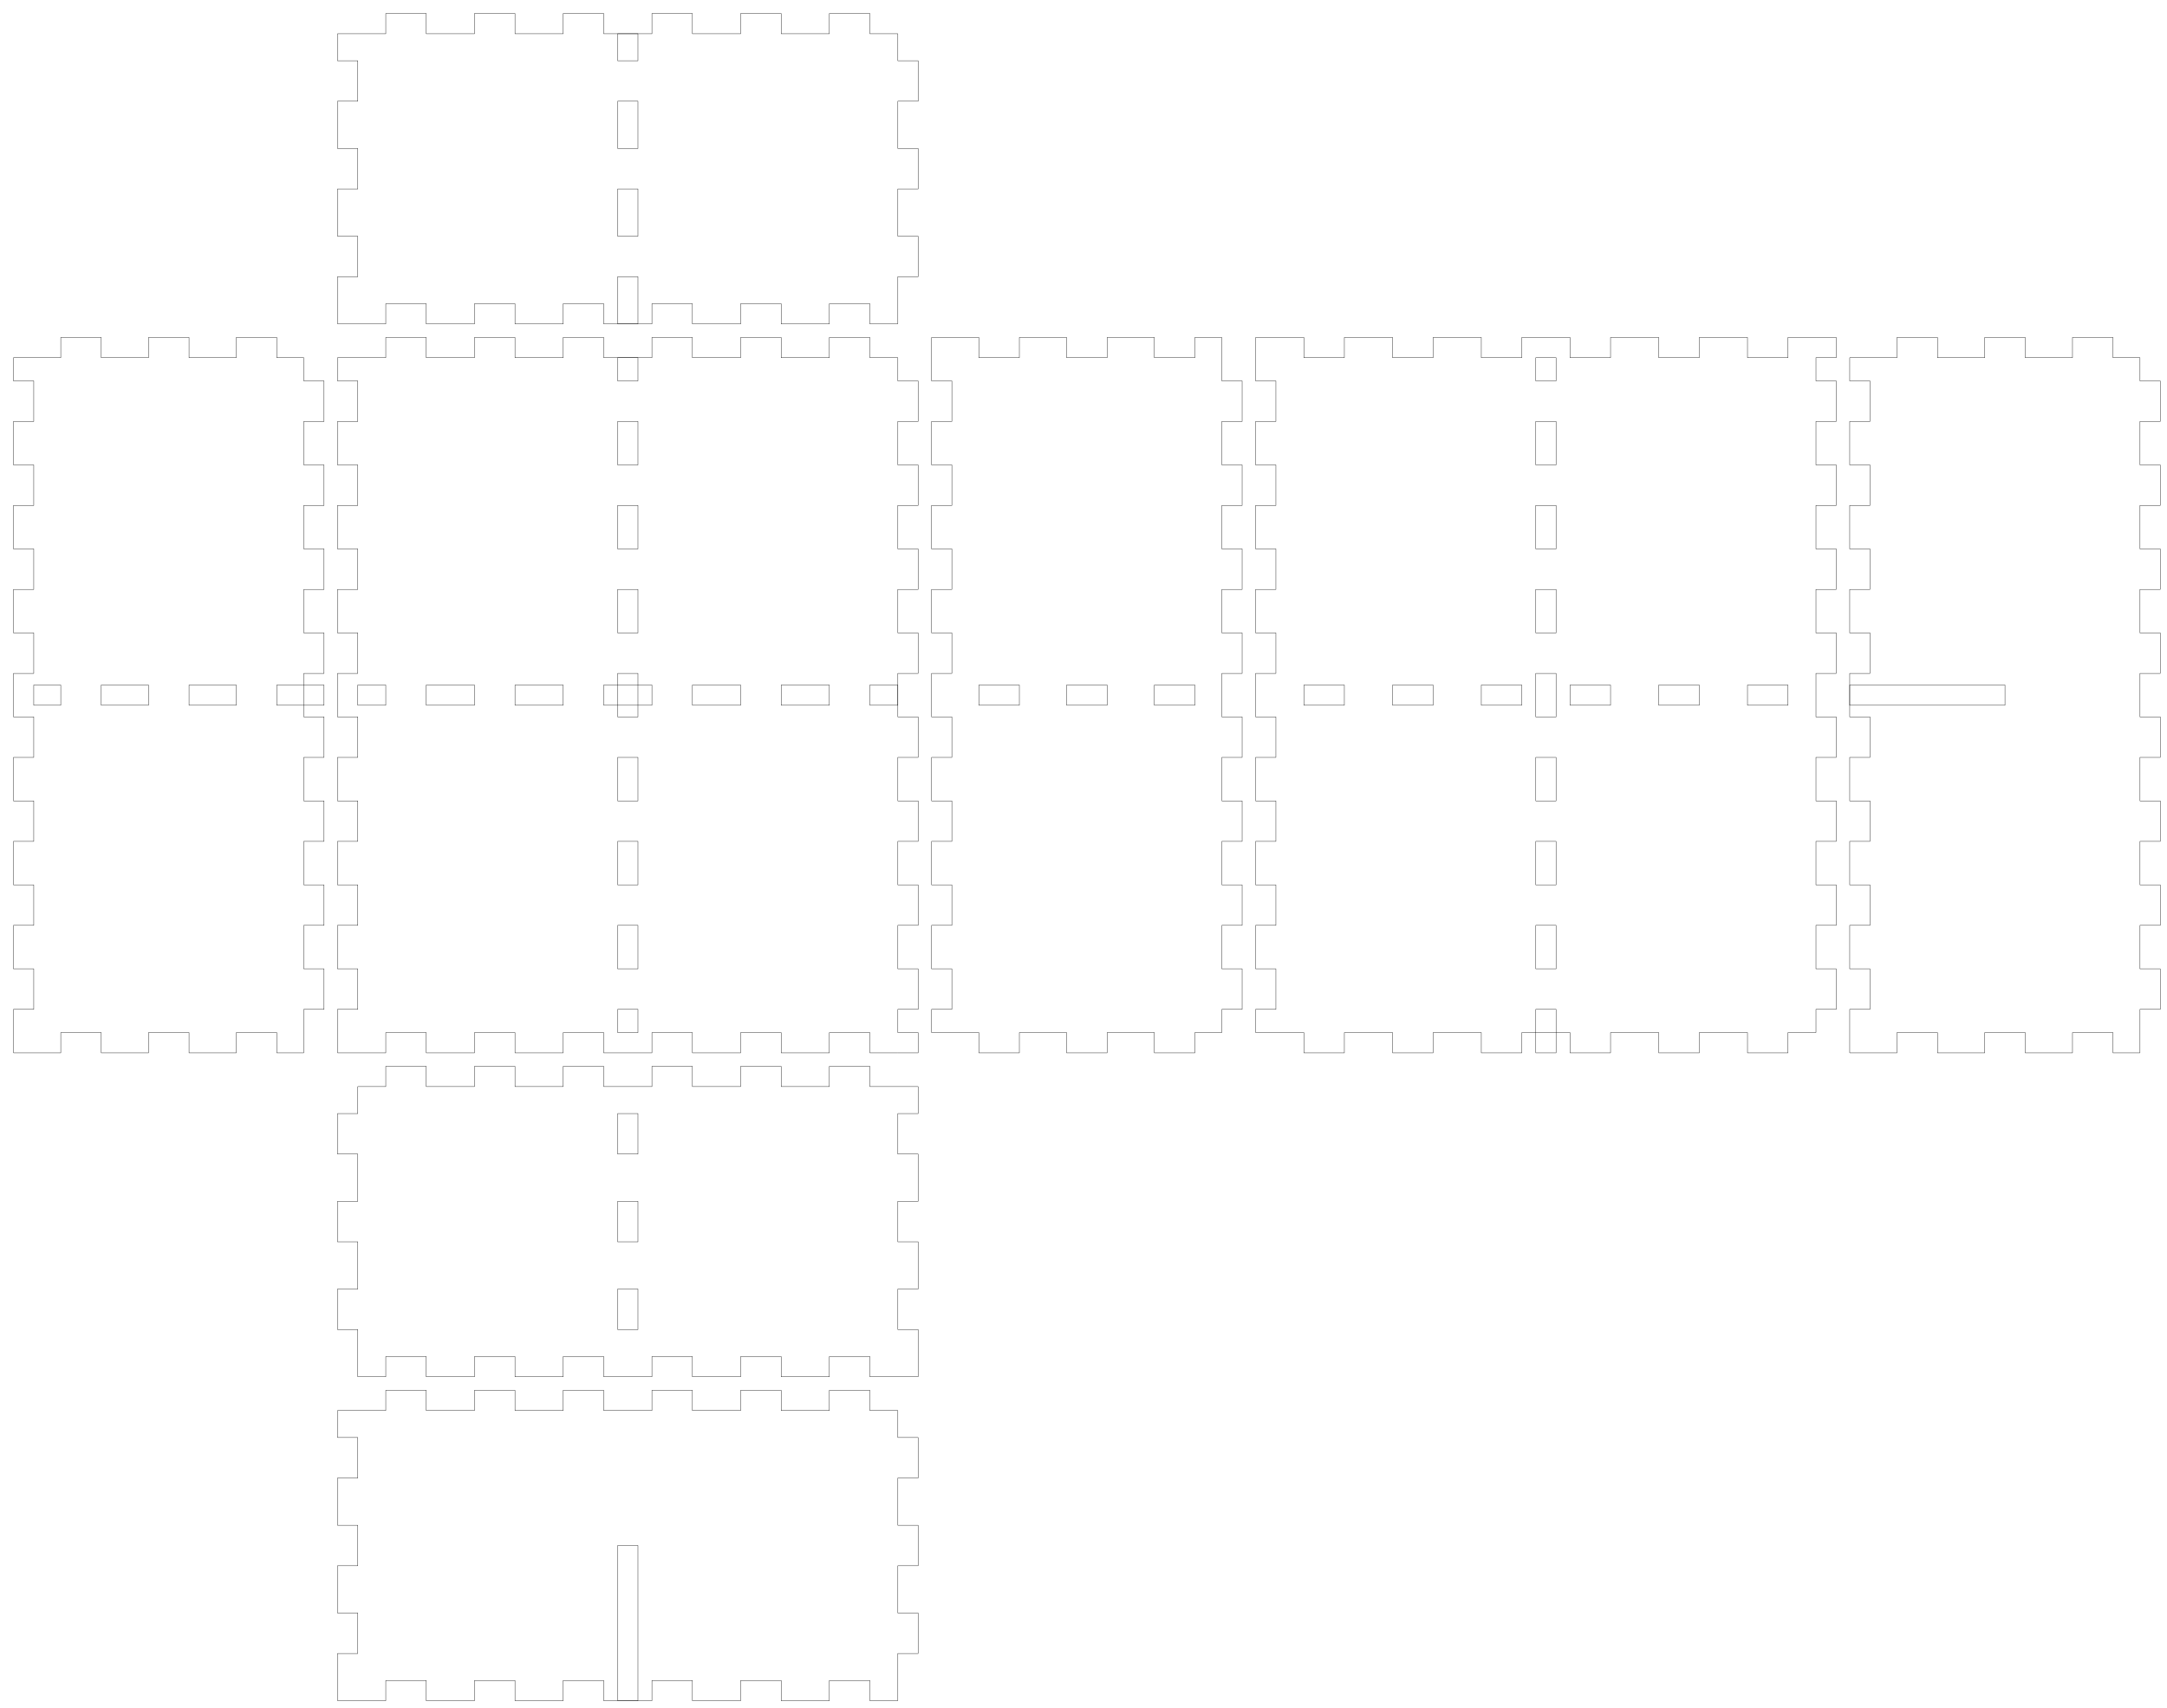
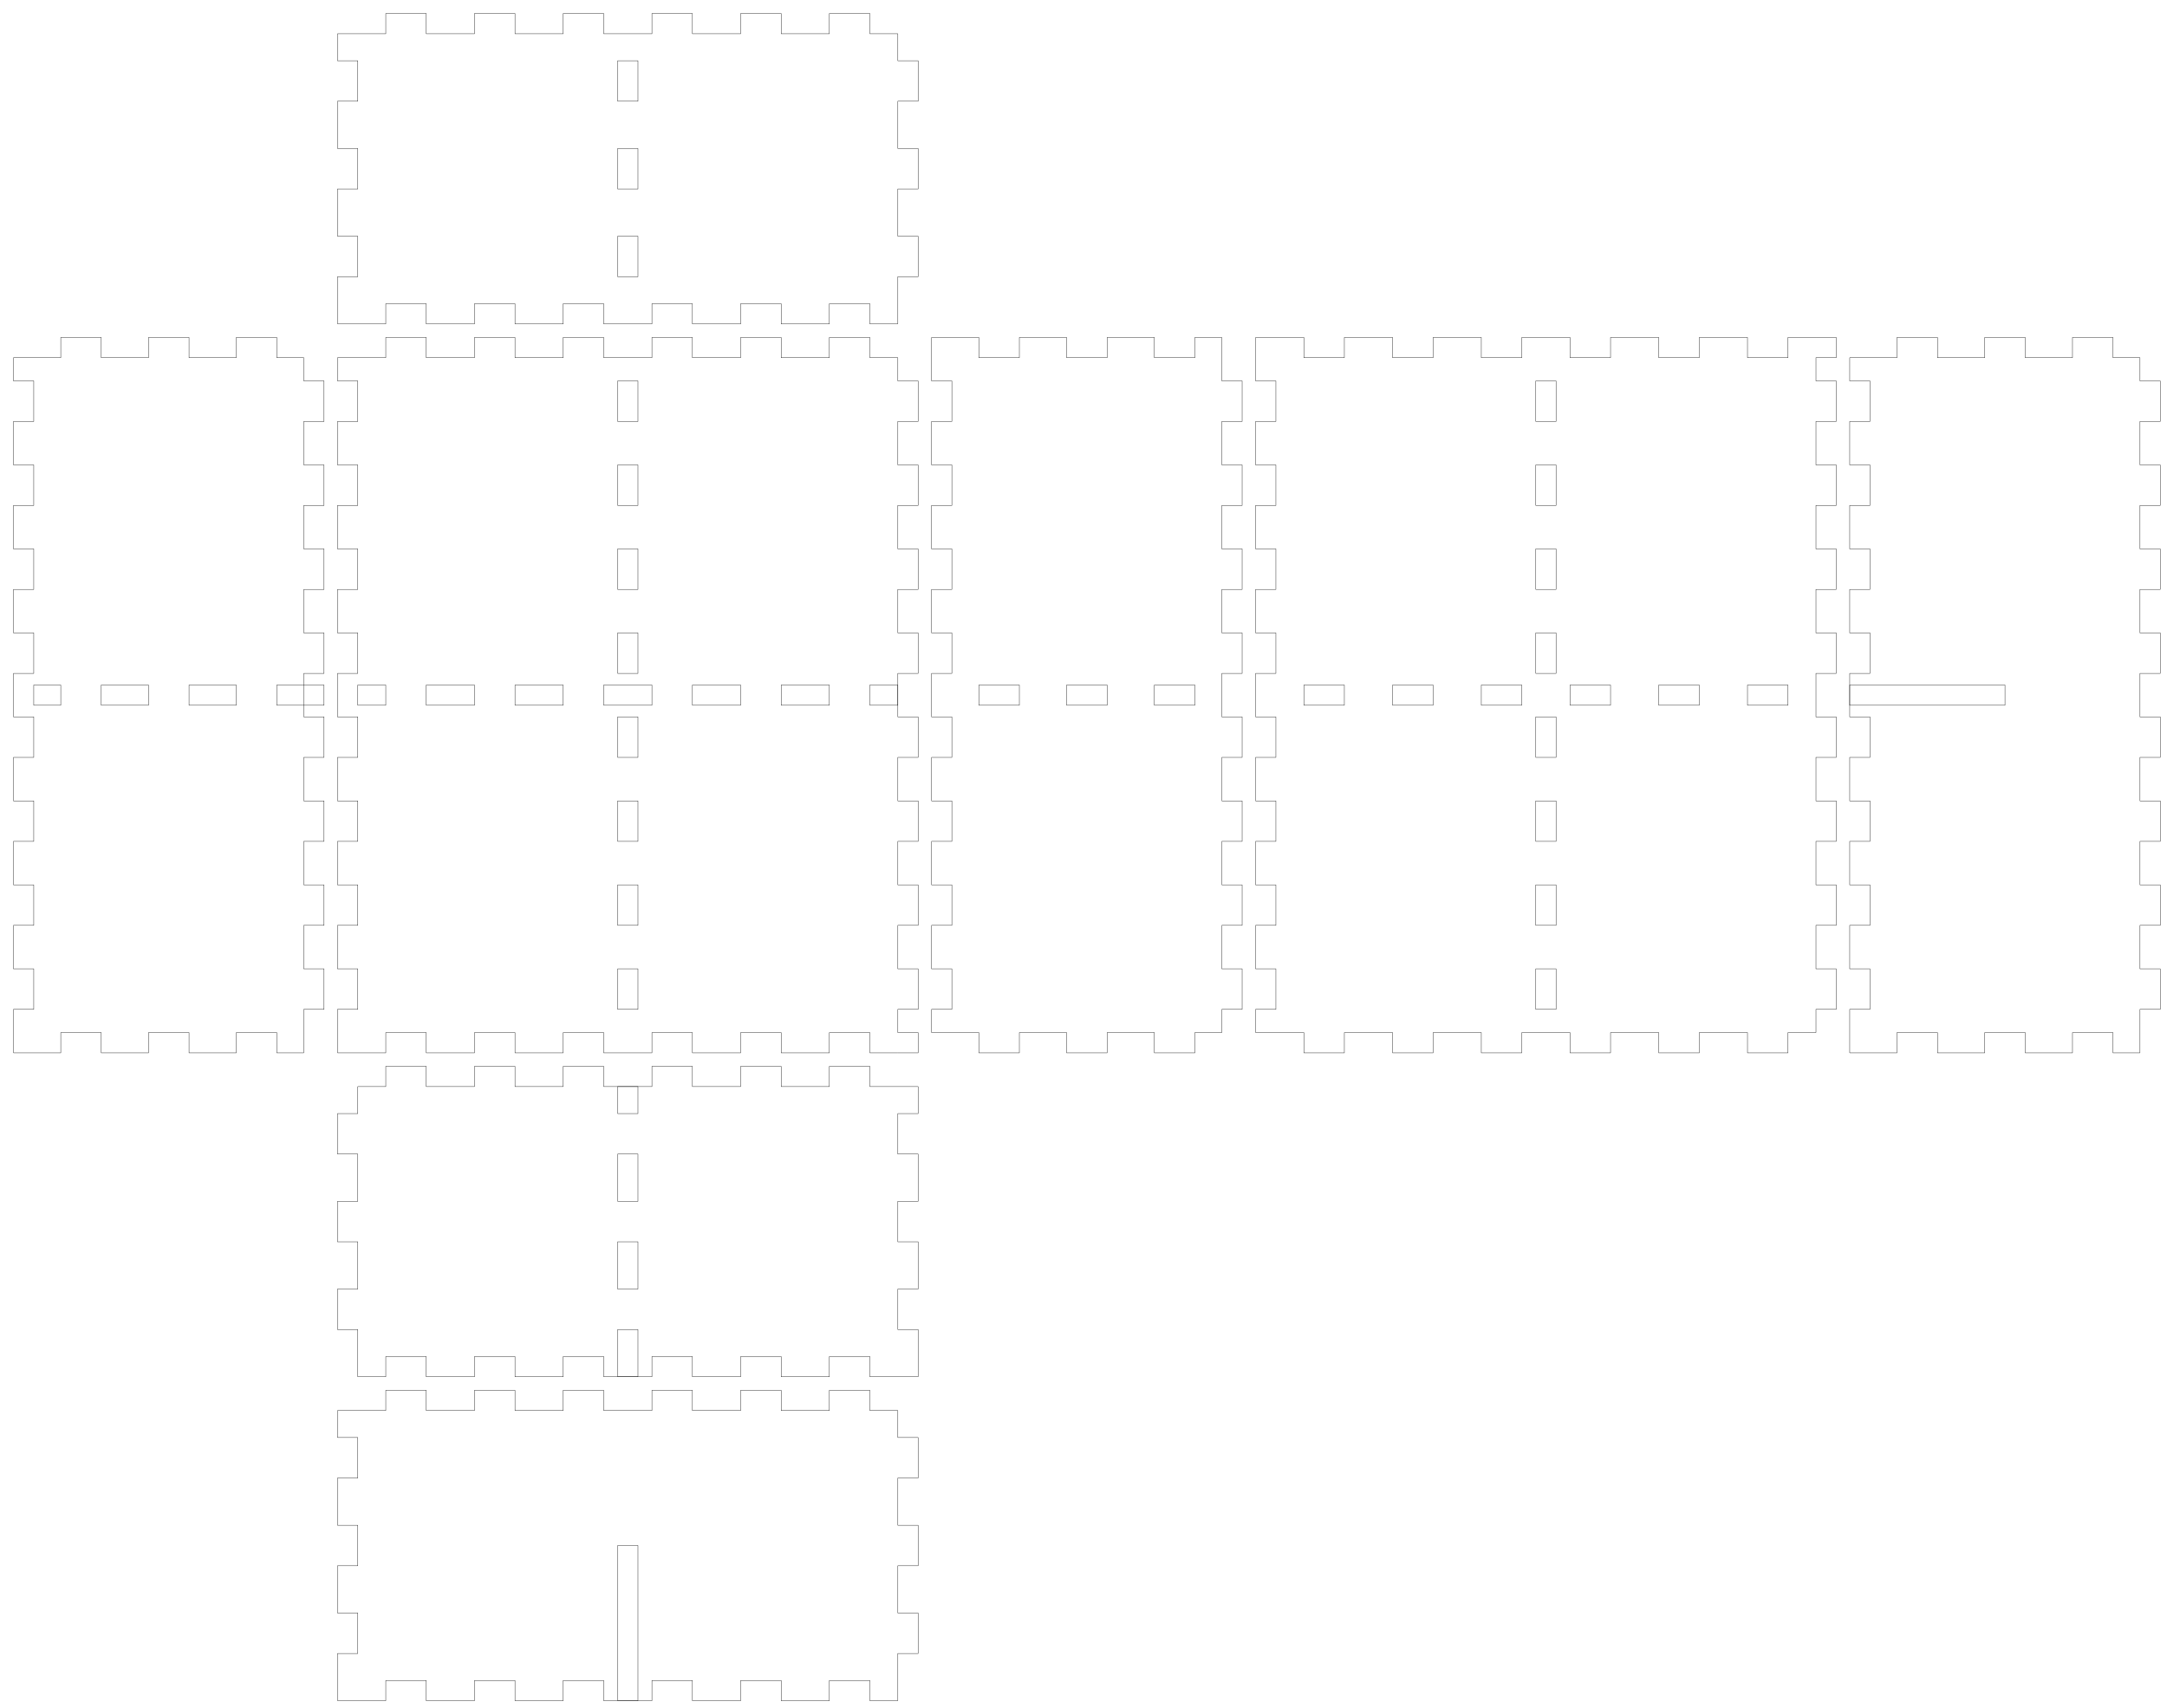
- <svg xmlns="http://www.w3.org/2000/svg" width="321mm" height="253mm" viewBox="0 0 321 253" version="1.1" id="svg5">
-   <defs id="defs2" />
-   <g id="layer1">
-     <g id="piece_001">
+ <svg xmlns="http://www.w3.org/2000/svg" width="321mm" height="253mm" viewBox="0 0 321 253" version="1.1">
+   <defs id="defaults" />
+   <g id="tabbedbox">
+     <g id="back">
      <path id="side_001" style="fill:none;stroke:#000000;stroke-width:0.051" d="M 53 161 L 57.143 161 L 57.143 158 L 63.143 158 L 63.143 161 L 70.286 161 L 70.286 158 L 76.286 158 L 76.286 161 L 83.429 161 L 83.429 158 L 89.429 158 L 89.429 161 L 96.571 161 L 96.571 158 L 102.571 158 L 102.571 161 L 109.714 161 L 109.714 158 L 115.714 158 L 115.714 161 L 122.857 161 L 122.857 158 L 128.857 158 L 128.857 161 L 136 161" />
      <path id="side_002" style="fill:none;stroke:#000000;stroke-width:0.051" d="M 136 161 L 136 165 L 133 165 L 133 171 L 136 171 L 136 178 L 133 178 L 133 184 L 136 184 L 136 191 L 133 191 L 133 197 L 136 197 L 136 204" />
-       <path id="hole_001" style="fill:none;stroke:#000000;stroke-width:0.051" d="M 94.5 165 L 94.5 171 L 91.5 171 L 91.5 165 L 94.5 165 Z" />
-       <path id="hole_002" style="fill:none;stroke:#000000;stroke-width:0.051" d="M 94.5 178 L 94.5 184 L 91.5 184 L 91.5 178 L 94.5 178 Z" />
-       <path id="hole_003" style="fill:none;stroke:#000000;stroke-width:0.051" d="M 94.5 191 L 94.5 197 L 91.5 197 L 91.5 191 L 94.5 191 Z" />
+       <path id="hole" style="fill:none;stroke:#000000;stroke-width:0.051" d="M 94.5 161 L 94.5 165 L 91.5 165 L 91.5 161 L 94.5 161 Z" />
+       <path id="hole_001" style="fill:none;stroke:#000000;stroke-width:0.051" d="M 94.5 171 L 94.5 178 L 91.5 178 L 91.5 171 L 94.5 171 Z" />
+       <path id="hole_002" style="fill:none;stroke:#000000;stroke-width:0.051" d="M 94.5 184 L 94.5 191 L 91.5 191 L 91.5 184 L 94.5 184 Z" />
+       <path id="hole_003" style="fill:none;stroke:#000000;stroke-width:0.051" d="M 94.5 197 L 94.5 204 L 91.5 204 L 91.5 197 L 94.5 197 Z" />
      <path id="side_003" style="fill:none;stroke:#000000;stroke-width:0.051" d="M 136 204 L 128.857 204 L 128.857 201 L 122.857 201 L 122.857 204 L 115.714 204 L 115.714 201 L 109.714 201 L 109.714 204 L 102.571 204 L 102.571 201 L 96.571 201 L 96.571 204 L 89.429 204 L 89.429 201 L 83.429 201 L 83.429 204 L 76.286 204 L 76.286 201 L 70.286 201 L 70.286 204 L 63.143 204 L 63.143 201 L 57.143 201 L 57.143 204 L 53 204" />
      <path id="side_004" style="fill:none;stroke:#000000;stroke-width:0.051" d="M 53 204 L 53 197 L 50 197 L 50 191 L 53 191 L 53 184 L 50 184 L 50 178 L 53 178 L 53 171 L 50 171 L 50 165 L 53 165 L 53 161" />
    </g>
-     <g id="xdivider_001">
+     <g id="xdivider">
      <path id="side_005" style="fill:none;stroke:#000000;stroke-width:0.051" d="M 50 209 L 57.143 209 L 57.143 206 L 63.143 206 L 63.143 209 L 70.286 209 L 70.286 206 L 76.286 206 L 76.286 209 L 83.429 209 L 83.429 206 L 89.429 206 L 89.429 209 L 96.571 209 L 96.571 206 L 102.571 206 L 102.571 209 L 109.714 209 L 109.714 206 L 115.714 206 L 115.714 209 L 122.857 209 L 122.857 206 L 128.857 206 L 128.857 209 L 133 209" />
      <path id="side_006" style="fill:none;stroke:#000000;stroke-width:0.051" d="M 133 209 L 133 213 L 136 213 L 136 219 L 133 219 L 133 226 L 136 226 L 136 232 L 133 232 L 133 239 L 136 239 L 136 245 L 133 245 L 133 252" />
      <path id="side_007" style="fill:none;stroke:#000000;stroke-width:0.051" d="M 133 252 L 128.857 252 L 128.857 249 L 122.857 249 L 122.857 252 L 115.714 252 L 115.714 249 L 109.714 249 L 109.714 252 L 102.571 252 L 102.571 249 L 96.571 249 L 96.571 252 L 89.429 252 L 89.429 249 L 83.429 249 L 83.429 252 L 76.286 252 L 76.286 249 L 70.286 249 L 70.286 252 L 63.143 252 L 63.143 249 L 57.143 249 L 57.143 252 L 50 252" />
      <path id="side_008" style="fill:none;stroke:#000000;stroke-width:0.051" d="M 50 252 L 50 245 L 53 245 L 53 239 L 50 239 L 50 232 L 53 232 L 53 226 L 50 226 L 50 219 L 53 219 L 53 213 L 50 213 L 50 209" />
-       <path id="slot_001" style="fill:none;stroke:#000000;stroke-width:0.051" d="M 91.5 252 L 91.5 229 L 94.5 229 L 94.5 252 L 91.5 252 Z" />
+       <path id="slot" style="fill:none;stroke:#000000;stroke-width:0.051" d="M 91.5 252 L 91.5 229 L 94.5 229 L 94.5 252 L 91.5 252 Z" />
    </g>
-     <g id="piece_002">
+     <g id="left">
      <path id="side_009" style="fill:none;stroke:#000000;stroke-width:0.051" d="M 2 53 L 9 53 L 9 50 L 15 50 L 15 53 L 22 53 L 22 50 L 28 50 L 28 53 L 35 53 L 35 50 L 41 50 L 41 53 L 45 53" />
      <path id="hole_004" style="fill:none;stroke:#000000;stroke-width:0.051" d="M 5 101.5 L 9 101.5 L 9 104.5 L 5 104.5 L 5 101.5 Z" />
      <path id="hole_005" style="fill:none;stroke:#000000;stroke-width:0.051" d="M 15 101.5 L 22 101.5 L 22 104.5 L 15 104.5 L 15 101.5 Z" />
      <path id="hole_006" style="fill:none;stroke:#000000;stroke-width:0.051" d="M 28 101.5 L 35 101.5 L 35 104.5 L 28 104.5 L 28 101.5 Z" />
      <path id="hole_007" style="fill:none;stroke:#000000;stroke-width:0.051" d="M 41 101.5 L 48 101.5 L 48 104.5 L 41 104.5 L 41 101.5 Z" />
      <path id="side_010" style="fill:none;stroke:#000000;stroke-width:0.051" d="M 45 53 L 45 56.444 L 48 56.444 L 48 62.444 L 45 62.444 L 45 68.889 L 48 68.889 L 48 74.889 L 45 74.889 L 45 81.333 L 48 81.333 L 48 87.333 L 45 87.333 L 45 93.778 L 48 93.778 L 48 99.778 L 45 99.778 L 45 106.222 L 48 106.222 L 48 112.222 L 45 112.222 L 45 118.667 L 48 118.667 L 48 124.667 L 45 124.667 L 45 131.111 L 48 131.111 L 48 137.111 L 45 137.111 L 45 143.556 L 48 143.556 L 48 149.556 L 45 149.556 L 45 156" />
      <path id="side_011" style="fill:none;stroke:#000000;stroke-width:0.051" d="M 45 156 L 41 156 L 41 153 L 35 153 L 35 156 L 28 156 L 28 153 L 22 153 L 22 156 L 15 156 L 15 153 L 9 153 L 9 156 L 2 156" />
      <path id="side_012" style="fill:none;stroke:#000000;stroke-width:0.051" d="M 2 156 L 2 149.556 L 5 149.556 L 5 143.556 L 2 143.556 L 2 137.111 L 5 137.111 L 5 131.111 L 2 131.111 L 2 124.667 L 5 124.667 L 5 118.667 L 2 118.667 L 2 112.222 L 5 112.222 L 5 106.222 L 2 106.222 L 2 99.778 L 5 99.778 L 5 93.778 L 2 93.778 L 2 87.333 L 5 87.333 L 5 81.333 L 2 81.333 L 2 74.889 L 5 74.889 L 5 68.889 L 2 68.889 L 2 62.444 L 5 62.444 L 5 56.444 L 2 56.444 L 2 53" />
    </g>
-     <g id="ydivider_001">
+     <g id="ydivider">
      <path id="side_013" style="fill:none;stroke:#000000;stroke-width:0.051" d="M 274 53 L 281 53 L 281 50 L 287 50 L 287 53 L 294 53 L 294 50 L 300 50 L 300 53 L 307 53 L 307 50 L 313 50 L 313 53 L 317 53" />
-       <path id="slot_002" style="fill:none;stroke:#000000;stroke-width:0.051" d="M 274 101.5 L 297 101.5 L 297 104.5 L 274 104.5 L 274 101.5 Z" />
+       <path id="slot_001" style="fill:none;stroke:#000000;stroke-width:0.051" d="M 274 101.5 L 297 101.5 L 297 104.5 L 274 104.5 L 274 101.5 Z" />
      <path id="side_014" style="fill:none;stroke:#000000;stroke-width:0.051" d="M 317 53 L 317 56.444 L 320 56.444 L 320 62.444 L 317 62.444 L 317 68.889 L 320 68.889 L 320 74.889 L 317 74.889 L 317 81.333 L 320 81.333 L 320 87.333 L 317 87.333 L 317 93.778 L 320 93.778 L 320 99.778 L 317 99.778 L 317 106.222 L 320 106.222 L 320 112.222 L 317 112.222 L 317 118.667 L 320 118.667 L 320 124.667 L 317 124.667 L 317 131.111 L 320 131.111 L 320 137.111 L 317 137.111 L 317 143.556 L 320 143.556 L 320 149.556 L 317 149.556 L 317 156" />
      <path id="side_015" style="fill:none;stroke:#000000;stroke-width:0.051" d="M 317 156 L 313 156 L 313 153 L 307 153 L 307 156 L 300 156 L 300 153 L 294 153 L 294 156 L 287 156 L 287 153 L 281 153 L 281 156 L 274 156" />
      <path id="side_016" style="fill:none;stroke:#000000;stroke-width:0.051" d="M 274 156 L 274 149.556 L 277 149.556 L 277 143.556 L 274 143.556 L 274 137.111 L 277 137.111 L 277 131.111 L 274 131.111 L 274 124.667 L 277 124.667 L 277 118.667 L 274 118.667 L 274 112.222 L 277 112.222 L 277 106.222 L 274 106.222 L 274 99.778 L 277 99.778 L 277 93.778 L 274 93.778 L 274 87.333 L 277 87.333 L 277 81.333 L 274 81.333 L 274 74.889 L 277 74.889 L 277 68.889 L 274 68.889 L 274 62.444 L 277 62.444 L 277 56.444 L 274 56.444 L 274 53" />
    </g>
-     <g id="piece_003">
+     <g id="bottom">
      <path id="side_017" style="fill:none;stroke:#000000;stroke-width:0.051" d="M 50 53 L 57.143 53 L 57.143 50 L 63.143 50 L 63.143 53 L 70.286 53 L 70.286 50 L 76.286 50 L 76.286 53 L 83.429 53 L 83.429 50 L 89.429 50 L 89.429 53 L 96.571 53 L 96.571 50 L 102.571 50 L 102.571 53 L 109.714 53 L 109.714 50 L 115.714 50 L 115.714 53 L 122.857 53 L 122.857 50 L 128.857 50 L 128.857 53 L 133 53" />
      <path id="hole_008" style="fill:none;stroke:#000000;stroke-width:0.051" d="M 53 101.5 L 57.143 101.5 L 57.143 104.5 L 53 104.5 L 53 101.5 Z" />
      <path id="hole_009" style="fill:none;stroke:#000000;stroke-width:0.051" d="M 63.143 101.5 L 70.286 101.5 L 70.286 104.5 L 63.143 104.5 L 63.143 101.5 Z" />
      <path id="hole_010" style="fill:none;stroke:#000000;stroke-width:0.051" d="M 76.286 101.5 L 83.429 101.5 L 83.429 104.5 L 76.286 104.5 L 76.286 101.5 Z" />
      <path id="hole_011" style="fill:none;stroke:#000000;stroke-width:0.051" d="M 89.429 101.5 L 96.571 101.5 L 96.571 104.5 L 89.429 104.5 L 89.429 101.5 Z" />
      <path id="hole_012" style="fill:none;stroke:#000000;stroke-width:0.051" d="M 102.571 101.5 L 109.714 101.5 L 109.714 104.5 L 102.571 104.5 L 102.571 101.5 Z" />
      <path id="hole_013" style="fill:none;stroke:#000000;stroke-width:0.051" d="M 115.714 101.5 L 122.857 101.5 L 122.857 104.5 L 115.714 104.5 L 115.714 101.5 Z" />
      <path id="hole_014" style="fill:none;stroke:#000000;stroke-width:0.051" d="M 128.857 101.5 L 133 101.5 L 133 104.5 L 128.857 104.5 L 128.857 101.5 Z" />
      <path id="side_018" style="fill:none;stroke:#000000;stroke-width:0.051" d="M 133 53 L 133 56.444 L 136 56.444 L 136 62.444 L 133 62.444 L 133 68.889 L 136 68.889 L 136 74.889 L 133 74.889 L 133 81.333 L 136 81.333 L 136 87.333 L 133 87.333 L 133 93.778 L 136 93.778 L 136 99.778 L 133 99.778 L 133 106.222 L 136 106.222 L 136 112.222 L 133 112.222 L 133 118.667 L 136 118.667 L 136 124.667 L 133 124.667 L 133 131.111 L 136 131.111 L 136 137.111 L 133 137.111 L 133 143.556 L 136 143.556 L 136 149.556 L 133 149.556 L 133 153 L 136 153 L 136 156 L 133 156" />
-       <path id="hole_015" style="fill:none;stroke:#000000;stroke-width:0.051" d="M 94.5 53 L 94.5 56.444 L 91.5 56.444 L 91.5 53 L 94.5 53 Z" />
-       <path id="hole_016" style="fill:none;stroke:#000000;stroke-width:0.051" d="M 94.5 62.444 L 94.5 68.889 L 91.5 68.889 L 91.5 62.444 L 94.5 62.444 Z" />
-       <path id="hole_017" style="fill:none;stroke:#000000;stroke-width:0.051" d="M 94.5 74.889 L 94.5 81.333 L 91.5 81.333 L 91.5 74.889 L 94.5 74.889 Z" />
-       <path id="hole_018" style="fill:none;stroke:#000000;stroke-width:0.051" d="M 94.5 87.333 L 94.5 93.778 L 91.5 93.778 L 91.5 87.333 L 94.5 87.333 Z" />
-       <path id="hole_019" style="fill:none;stroke:#000000;stroke-width:0.051" d="M 94.5 99.778 L 94.5 106.222 L 91.5 106.222 L 91.5 99.778 L 94.5 99.778 Z" />
-       <path id="hole_020" style="fill:none;stroke:#000000;stroke-width:0.051" d="M 94.5 112.222 L 94.5 118.667 L 91.5 118.667 L 91.5 112.222 L 94.5 112.222 Z" />
-       <path id="hole_021" style="fill:none;stroke:#000000;stroke-width:0.051" d="M 94.5 124.667 L 94.5 131.111 L 91.5 131.111 L 91.5 124.667 L 94.5 124.667 Z" />
-       <path id="hole_022" style="fill:none;stroke:#000000;stroke-width:0.051" d="M 94.5 137.111 L 94.5 143.556 L 91.5 143.556 L 91.5 137.111 L 94.5 137.111 Z" />
-       <path id="hole_023" style="fill:none;stroke:#000000;stroke-width:0.051" d="M 94.5 149.556 L 94.5 153 L 91.5 153 L 91.5 149.556 L 94.5 149.556 Z" />
+       <path id="hole_015" style="fill:none;stroke:#000000;stroke-width:0.051" d="M 94.5 56.444 L 94.5 62.444 L 91.5 62.444 L 91.5 56.444 L 94.5 56.444 Z" />
+       <path id="hole_016" style="fill:none;stroke:#000000;stroke-width:0.051" d="M 94.5 68.889 L 94.5 74.889 L 91.5 74.889 L 91.5 68.889 L 94.5 68.889 Z" />
+       <path id="hole_017" style="fill:none;stroke:#000000;stroke-width:0.051" d="M 94.5 81.333 L 94.5 87.333 L 91.5 87.333 L 91.5 81.333 L 94.5 81.333 Z" />
+       <path id="hole_018" style="fill:none;stroke:#000000;stroke-width:0.051" d="M 94.5 93.778 L 94.5 99.778 L 91.5 99.778 L 91.5 93.778 L 94.5 93.778 Z" />
+       <path id="hole_019" style="fill:none;stroke:#000000;stroke-width:0.051" d="M 94.5 106.222 L 94.5 112.222 L 91.5 112.222 L 91.5 106.222 L 94.5 106.222 Z" />
+       <path id="hole_020" style="fill:none;stroke:#000000;stroke-width:0.051" d="M 94.5 118.667 L 94.5 124.667 L 91.5 124.667 L 91.5 118.667 L 94.5 118.667 Z" />
+       <path id="hole_021" style="fill:none;stroke:#000000;stroke-width:0.051" d="M 94.5 131.111 L 94.5 137.111 L 91.5 137.111 L 91.5 131.111 L 94.5 131.111 Z" />
+       <path id="hole_022" style="fill:none;stroke:#000000;stroke-width:0.051" d="M 94.5 143.556 L 94.5 149.556 L 91.5 149.556 L 91.5 143.556 L 94.5 143.556 Z" />
      <path id="side_019" style="fill:none;stroke:#000000;stroke-width:0.051" d="M 133 156 L 128.857 156 L 128.857 153 L 122.857 153 L 122.857 156 L 115.714 156 L 115.714 153 L 109.714 153 L 109.714 156 L 102.571 156 L 102.571 153 L 96.571 153 L 96.571 156 L 89.429 156 L 89.429 153 L 83.429 153 L 83.429 156 L 76.286 156 L 76.286 153 L 70.286 153 L 70.286 156 L 63.143 156 L 63.143 153 L 57.143 153 L 57.143 156 L 50 156" />
      <path id="side_020" style="fill:none;stroke:#000000;stroke-width:0.051" d="M 50 156 L 50 149.556 L 53 149.556 L 53 143.556 L 50 143.556 L 50 137.111 L 53 137.111 L 53 131.111 L 50 131.111 L 50 124.667 L 53 124.667 L 53 118.667 L 50 118.667 L 50 112.222 L 53 112.222 L 53 106.222 L 50 106.222 L 50 99.778 L 53 99.778 L 53 93.778 L 50 93.778 L 50 87.333 L 53 87.333 L 53 81.333 L 50 81.333 L 50 74.889 L 53 74.889 L 53 68.889 L 50 68.889 L 50 62.444 L 53 62.444 L 53 56.444 L 50 56.444 L 50 53" />
    </g>
-     <g id="piece_004">
+     <g id="right">
      <path id="side_021" style="fill:none;stroke:#000000;stroke-width:0.051" d="M 138 50 L 145 50 L 145 53 L 151 53 L 151 50 L 158 50 L 158 53 L 164 53 L 164 50 L 171 50 L 171 53 L 177 53 L 177 50 L 181 50" />
-       <path id="hole_024" style="fill:none;stroke:#000000;stroke-width:0.051" d="M 145 101.5 L 151 101.5 L 151 104.5 L 145 104.5 L 145 101.5 Z" />
-       <path id="hole_025" style="fill:none;stroke:#000000;stroke-width:0.051" d="M 158 101.5 L 164 101.5 L 164 104.5 L 158 104.5 L 158 101.5 Z" />
-       <path id="hole_026" style="fill:none;stroke:#000000;stroke-width:0.051" d="M 171 101.5 L 177 101.5 L 177 104.5 L 171 104.5 L 171 101.5 Z" />
+       <path id="hole_023" style="fill:none;stroke:#000000;stroke-width:0.051" d="M 145 101.5 L 151 101.5 L 151 104.5 L 145 104.5 L 145 101.5 Z" />
+       <path id="hole_024" style="fill:none;stroke:#000000;stroke-width:0.051" d="M 158 101.5 L 164 101.5 L 164 104.5 L 158 104.5 L 158 101.5 Z" />
+       <path id="hole_025" style="fill:none;stroke:#000000;stroke-width:0.051" d="M 171 101.5 L 177 101.5 L 177 104.5 L 171 104.5 L 171 101.5 Z" />
      <path id="side_022" style="fill:none;stroke:#000000;stroke-width:0.051" d="M 181 50 L 181 56.444 L 184 56.444 L 184 62.444 L 181 62.444 L 181 68.889 L 184 68.889 L 184 74.889 L 181 74.889 L 181 81.333 L 184 81.333 L 184 87.333 L 181 87.333 L 181 93.778 L 184 93.778 L 184 99.778 L 181 99.778 L 181 106.222 L 184 106.222 L 184 112.222 L 181 112.222 L 181 118.667 L 184 118.667 L 184 124.667 L 181 124.667 L 181 131.111 L 184 131.111 L 184 137.111 L 181 137.111 L 181 143.556 L 184 143.556 L 184 149.556 L 181 149.556 L 181 153" />
      <path id="side_023" style="fill:none;stroke:#000000;stroke-width:0.051" d="M 181 153 L 177 153 L 177 156 L 171 156 L 171 153 L 164 153 L 164 156 L 158 156 L 158 153 L 151 153 L 151 156 L 145 156 L 145 153 L 138 153" />
      <path id="side_024" style="fill:none;stroke:#000000;stroke-width:0.051" d="M 138 153 L 138 149.556 L 141 149.556 L 141 143.556 L 138 143.556 L 138 137.111 L 141 137.111 L 141 131.111 L 138 131.111 L 138 124.667 L 141 124.667 L 141 118.667 L 138 118.667 L 138 112.222 L 141 112.222 L 141 106.222 L 138 106.222 L 138 99.778 L 141 99.778 L 141 93.778 L 138 93.778 L 138 87.333 L 141 87.333 L 141 81.333 L 138 81.333 L 138 74.889 L 141 74.889 L 141 68.889 L 138 68.889 L 138 62.444 L 141 62.444 L 141 56.444 L 138 56.444 L 138 50" />
    </g>
-     <g id="piece_005">
+     <g id="top">
      <path id="side_025" style="fill:none;stroke:#000000;stroke-width:0.051" d="M 186 50 L 193.143 50 L 193.143 53 L 199.143 53 L 199.143 50 L 206.286 50 L 206.286 53 L 212.286 53 L 212.286 50 L 219.429 50 L 219.429 53 L 225.429 53 L 225.429 50 L 232.571 50 L 232.571 53 L 238.571 53 L 238.571 50 L 245.714 50 L 245.714 53 L 251.714 53 L 251.714 50 L 258.857 50 L 258.857 53 L 264.857 53 L 264.857 50 L 269 50" />
-       <path id="hole_027" style="fill:none;stroke:#000000;stroke-width:0.051" d="M 193.143 101.5 L 199.143 101.5 L 199.143 104.5 L 193.143 104.5 L 193.143 101.5 Z" />
-       <path id="hole_028" style="fill:none;stroke:#000000;stroke-width:0.051" d="M 206.286 101.5 L 212.286 101.5 L 212.286 104.5 L 206.286 104.5 L 206.286 101.5 Z" />
-       <path id="hole_029" style="fill:none;stroke:#000000;stroke-width:0.051" d="M 219.429 101.5 L 225.429 101.5 L 225.429 104.5 L 219.429 104.5 L 219.429 101.5 Z" />
-       <path id="hole_030" style="fill:none;stroke:#000000;stroke-width:0.051" d="M 232.571 101.5 L 238.571 101.5 L 238.571 104.5 L 232.571 104.5 L 232.571 101.5 Z" />
-       <path id="hole_031" style="fill:none;stroke:#000000;stroke-width:0.051" d="M 245.714 101.5 L 251.714 101.5 L 251.714 104.5 L 245.714 104.5 L 245.714 101.5 Z" />
-       <path id="hole_032" style="fill:none;stroke:#000000;stroke-width:0.051" d="M 258.857 101.5 L 264.857 101.5 L 264.857 104.5 L 258.857 104.5 L 258.857 101.5 Z" />
+       <path id="hole_026" style="fill:none;stroke:#000000;stroke-width:0.051" d="M 193.143 101.5 L 199.143 101.5 L 199.143 104.5 L 193.143 104.5 L 193.143 101.5 Z" />
+       <path id="hole_027" style="fill:none;stroke:#000000;stroke-width:0.051" d="M 206.286 101.5 L 212.286 101.5 L 212.286 104.5 L 206.286 104.5 L 206.286 101.5 Z" />
+       <path id="hole_028" style="fill:none;stroke:#000000;stroke-width:0.051" d="M 219.429 101.5 L 225.429 101.5 L 225.429 104.5 L 219.429 104.5 L 219.429 101.5 Z" />
+       <path id="hole_029" style="fill:none;stroke:#000000;stroke-width:0.051" d="M 232.571 101.5 L 238.571 101.5 L 238.571 104.5 L 232.571 104.5 L 232.571 101.5 Z" />
+       <path id="hole_030" style="fill:none;stroke:#000000;stroke-width:0.051" d="M 245.714 101.5 L 251.714 101.5 L 251.714 104.5 L 245.714 104.5 L 245.714 101.5 Z" />
+       <path id="hole_031" style="fill:none;stroke:#000000;stroke-width:0.051" d="M 258.857 101.5 L 264.857 101.5 L 264.857 104.5 L 258.857 104.5 L 258.857 101.5 Z" />
      <path id="side_026" style="fill:none;stroke:#000000;stroke-width:0.051" d="M 269 50 L 272 50 L 272 53 L 269 53 L 269 56.444 L 272 56.444 L 272 62.444 L 269 62.444 L 269 68.889 L 272 68.889 L 272 74.889 L 269 74.889 L 269 81.333 L 272 81.333 L 272 87.333 L 269 87.333 L 269 93.778 L 272 93.778 L 272 99.778 L 269 99.778 L 269 106.222 L 272 106.222 L 272 112.222 L 269 112.222 L 269 118.667 L 272 118.667 L 272 124.667 L 269 124.667 L 269 131.111 L 272 131.111 L 272 137.111 L 269 137.111 L 269 143.556 L 272 143.556 L 272 149.556 L 269 149.556 L 269 153" />
-       <path id="hole_033" style="fill:none;stroke:#000000;stroke-width:0.051" d="M 230.5 53 L 230.5 56.444 L 227.5 56.444 L 227.5 53 L 230.5 53 Z" />
-       <path id="hole_034" style="fill:none;stroke:#000000;stroke-width:0.051" d="M 230.5 62.444 L 230.5 68.889 L 227.5 68.889 L 227.5 62.444 L 230.5 62.444 Z" />
-       <path id="hole_035" style="fill:none;stroke:#000000;stroke-width:0.051" d="M 230.5 74.889 L 230.5 81.333 L 227.5 81.333 L 227.5 74.889 L 230.5 74.889 Z" />
-       <path id="hole_036" style="fill:none;stroke:#000000;stroke-width:0.051" d="M 230.5 87.333 L 230.5 93.778 L 227.5 93.778 L 227.5 87.333 L 230.5 87.333 Z" />
-       <path id="hole_037" style="fill:none;stroke:#000000;stroke-width:0.051" d="M 230.5 99.778 L 230.5 106.222 L 227.5 106.222 L 227.5 99.778 L 230.5 99.778 Z" />
-       <path id="hole_038" style="fill:none;stroke:#000000;stroke-width:0.051" d="M 230.5 112.222 L 230.5 118.667 L 227.5 118.667 L 227.5 112.222 L 230.5 112.222 Z" />
-       <path id="hole_039" style="fill:none;stroke:#000000;stroke-width:0.051" d="M 230.5 124.667 L 230.5 131.111 L 227.5 131.111 L 227.5 124.667 L 230.5 124.667 Z" />
-       <path id="hole_040" style="fill:none;stroke:#000000;stroke-width:0.051" d="M 230.5 137.111 L 230.5 143.556 L 227.5 143.556 L 227.5 137.111 L 230.5 137.111 Z" />
-       <path id="hole_041" style="fill:none;stroke:#000000;stroke-width:0.051" d="M 230.5 149.556 L 230.5 156 L 227.5 156 L 227.5 149.556 L 230.5 149.556 Z" />
+       <path id="hole_032" style="fill:none;stroke:#000000;stroke-width:0.051" d="M 230.5 56.444 L 230.5 62.444 L 227.5 62.444 L 227.5 56.444 L 230.5 56.444 Z" />
+       <path id="hole_033" style="fill:none;stroke:#000000;stroke-width:0.051" d="M 230.5 68.889 L 230.5 74.889 L 227.5 74.889 L 227.5 68.889 L 230.5 68.889 Z" />
+       <path id="hole_034" style="fill:none;stroke:#000000;stroke-width:0.051" d="M 230.5 81.333 L 230.5 87.333 L 227.5 87.333 L 227.5 81.333 L 230.5 81.333 Z" />
+       <path id="hole_035" style="fill:none;stroke:#000000;stroke-width:0.051" d="M 230.5 93.778 L 230.5 99.778 L 227.5 99.778 L 227.5 93.778 L 230.5 93.778 Z" />
+       <path id="hole_036" style="fill:none;stroke:#000000;stroke-width:0.051" d="M 230.5 106.222 L 230.5 112.222 L 227.5 112.222 L 227.5 106.222 L 230.5 106.222 Z" />
+       <path id="hole_037" style="fill:none;stroke:#000000;stroke-width:0.051" d="M 230.5 118.667 L 230.5 124.667 L 227.5 124.667 L 227.5 118.667 L 230.5 118.667 Z" />
+       <path id="hole_038" style="fill:none;stroke:#000000;stroke-width:0.051" d="M 230.5 131.111 L 230.5 137.111 L 227.5 137.111 L 227.5 131.111 L 230.5 131.111 Z" />
+       <path id="hole_039" style="fill:none;stroke:#000000;stroke-width:0.051" d="M 230.5 143.556 L 230.5 149.556 L 227.5 149.556 L 227.5 143.556 L 230.5 143.556 Z" />
      <path id="side_027" style="fill:none;stroke:#000000;stroke-width:0.051" d="M 269 153 L 264.857 153 L 264.857 156 L 258.857 156 L 258.857 153 L 251.714 153 L 251.714 156 L 245.714 156 L 245.714 153 L 238.571 153 L 238.571 156 L 232.571 156 L 232.571 153 L 225.429 153 L 225.429 156 L 219.429 156 L 219.429 153 L 212.286 153 L 212.286 156 L 206.286 156 L 206.286 153 L 199.143 153 L 199.143 156 L 193.143 156 L 193.143 153 L 186 153" />
      <path id="side_028" style="fill:none;stroke:#000000;stroke-width:0.051" d="M 186 153 L 186 149.556 L 189 149.556 L 189 143.556 L 186 143.556 L 186 137.111 L 189 137.111 L 189 131.111 L 186 131.111 L 186 124.667 L 189 124.667 L 189 118.667 L 186 118.667 L 186 112.222 L 189 112.222 L 189 106.222 L 186 106.222 L 186 99.778 L 189 99.778 L 189 93.778 L 186 93.778 L 186 87.333 L 189 87.333 L 189 81.333 L 186 81.333 L 186 74.889 L 189 74.889 L 189 68.889 L 186 68.889 L 186 62.444 L 189 62.444 L 189 56.444 L 186 56.444 L 186 50" />
    </g>
-     <g id="piece_006">
+     <g id="front">
      <path id="side_029" style="fill:none;stroke:#000000;stroke-width:0.051" d="M 50 5 L 57.143 5 L 57.143 2 L 63.143 2 L 63.143 5 L 70.286 5 L 70.286 2 L 76.286 2 L 76.286 5 L 83.429 5 L 83.429 2 L 89.429 2 L 89.429 5 L 96.571 5 L 96.571 2 L 102.571 2 L 102.571 5 L 109.714 5 L 109.714 2 L 115.714 2 L 115.714 5 L 122.857 5 L 122.857 2 L 128.857 2 L 128.857 5 L 133 5" />
      <path id="side_030" style="fill:none;stroke:#000000;stroke-width:0.051" d="M 133 5 L 133 9 L 136 9 L 136 15 L 133 15 L 133 22 L 136 22 L 136 28 L 133 28 L 133 35 L 136 35 L 136 41 L 133 41 L 133 48" />
-       <path id="hole_042" style="fill:none;stroke:#000000;stroke-width:0.051" d="M 94.5 5 L 94.5 9 L 91.5 9 L 91.5 5 L 94.5 5 Z" />
-       <path id="hole_043" style="fill:none;stroke:#000000;stroke-width:0.051" d="M 94.5 15 L 94.5 22 L 91.5 22 L 91.5 15 L 94.5 15 Z" />
-       <path id="hole_044" style="fill:none;stroke:#000000;stroke-width:0.051" d="M 94.5 28 L 94.5 35 L 91.5 35 L 91.5 28 L 94.5 28 Z" />
-       <path id="hole_045" style="fill:none;stroke:#000000;stroke-width:0.051" d="M 94.5 41 L 94.5 48 L 91.5 48 L 91.5 41 L 94.5 41 Z" />
+       <path id="hole_040" style="fill:none;stroke:#000000;stroke-width:0.051" d="M 94.5 9 L 94.5 15 L 91.5 15 L 91.5 9 L 94.5 9 Z" />
+       <path id="hole_041" style="fill:none;stroke:#000000;stroke-width:0.051" d="M 94.5 22 L 94.5 28 L 91.5 28 L 91.5 22 L 94.5 22 Z" />
+       <path id="hole_042" style="fill:none;stroke:#000000;stroke-width:0.051" d="M 94.5 35 L 94.5 41 L 91.5 41 L 91.5 35 L 94.5 35 Z" />
      <path id="side_031" style="fill:none;stroke:#000000;stroke-width:0.051" d="M 133 48 L 128.857 48 L 128.857 45 L 122.857 45 L 122.857 48 L 115.714 48 L 115.714 45 L 109.714 45 L 109.714 48 L 102.571 48 L 102.571 45 L 96.571 45 L 96.571 48 L 89.429 48 L 89.429 45 L 83.429 45 L 83.429 48 L 76.286 48 L 76.286 45 L 70.286 45 L 70.286 48 L 63.143 48 L 63.143 45 L 57.143 45 L 57.143 48 L 50 48" />
      <path id="side_032" style="fill:none;stroke:#000000;stroke-width:0.051" d="M 50 48 L 50 41 L 53 41 L 53 35 L 50 35 L 50 28 L 53 28 L 53 22 L 50 22 L 50 15 L 53 15 L 53 9 L 50 9 L 50 5" />
    </g>
  </g>
</svg>
